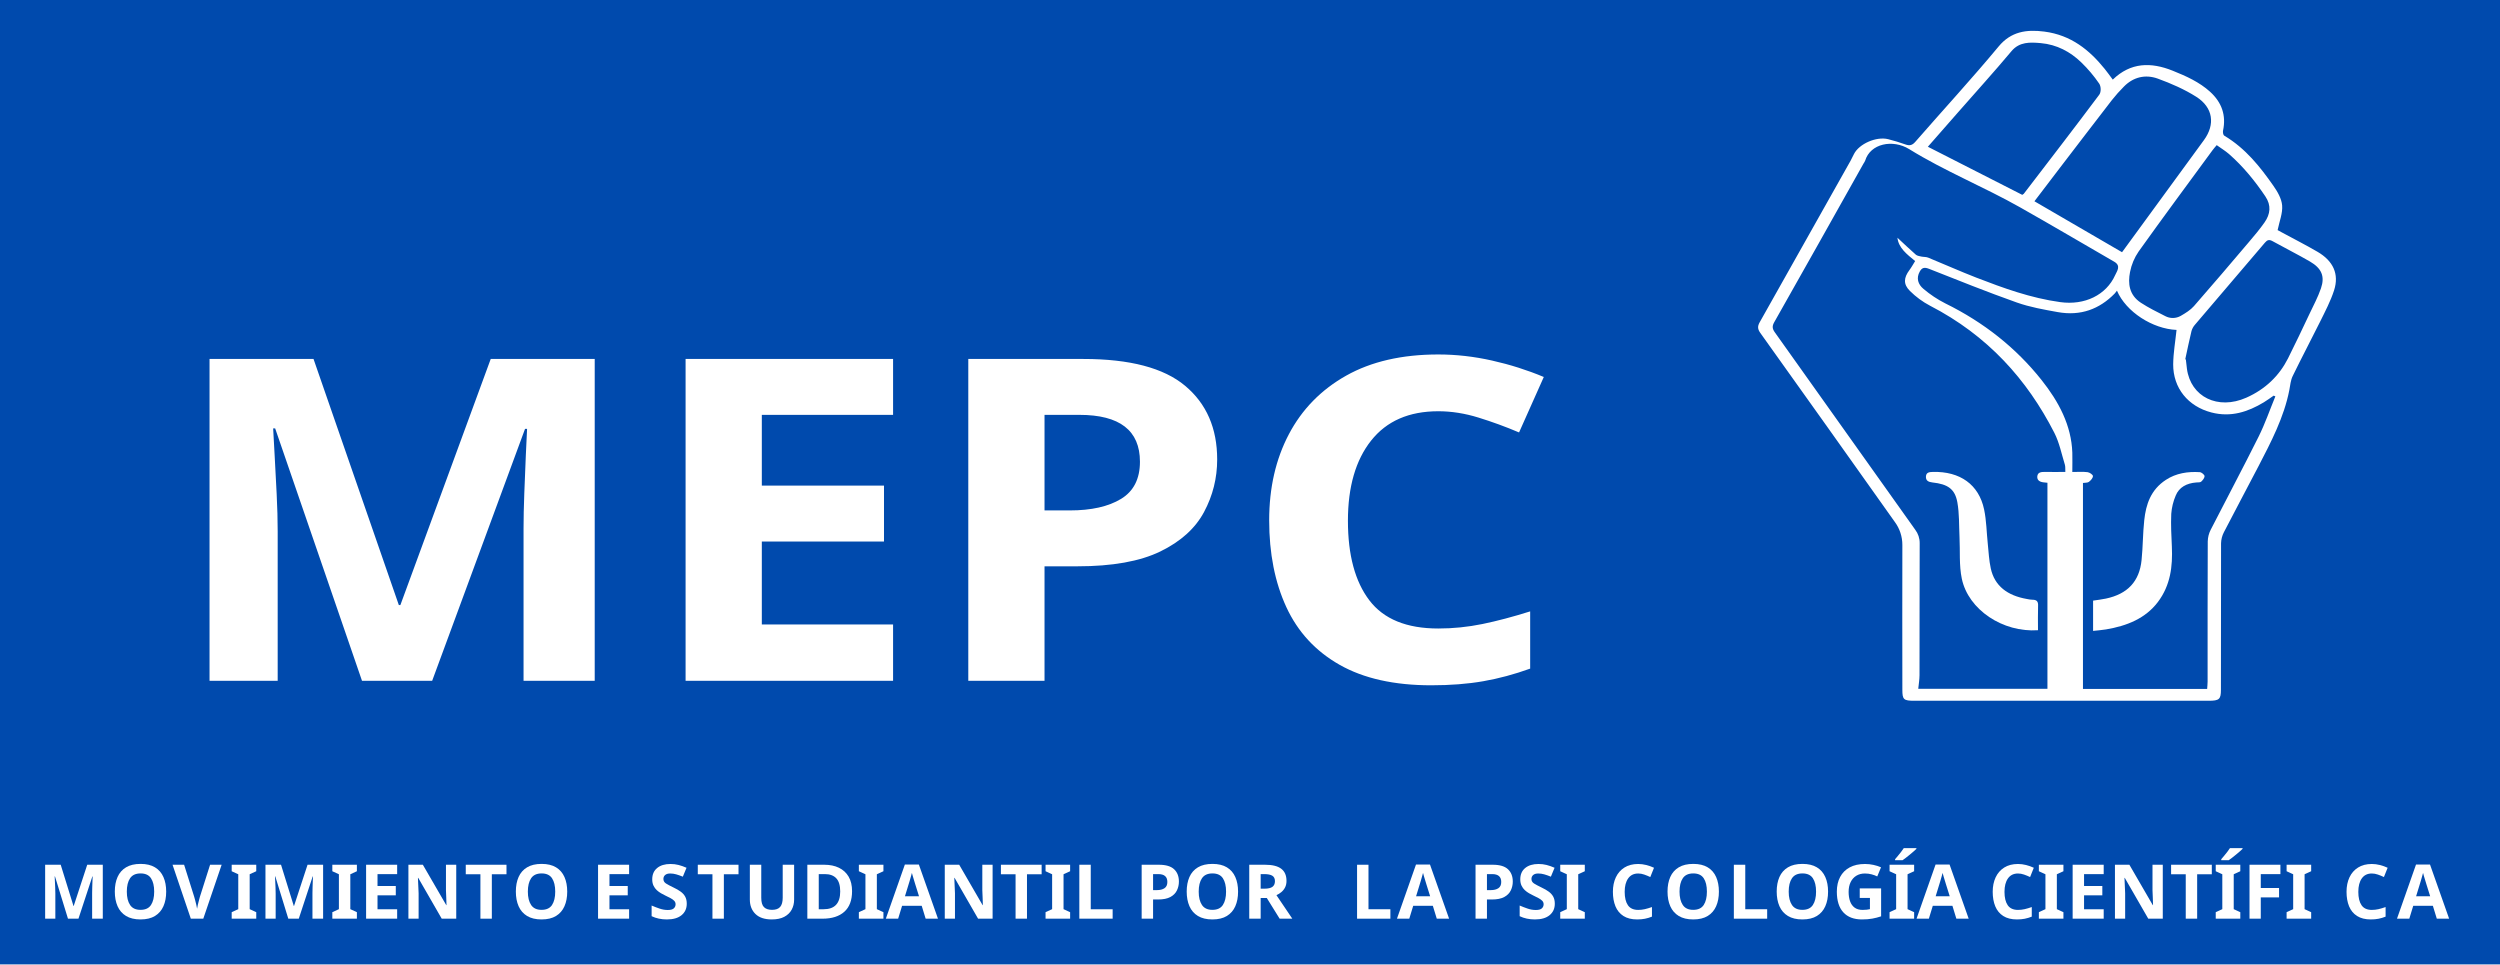
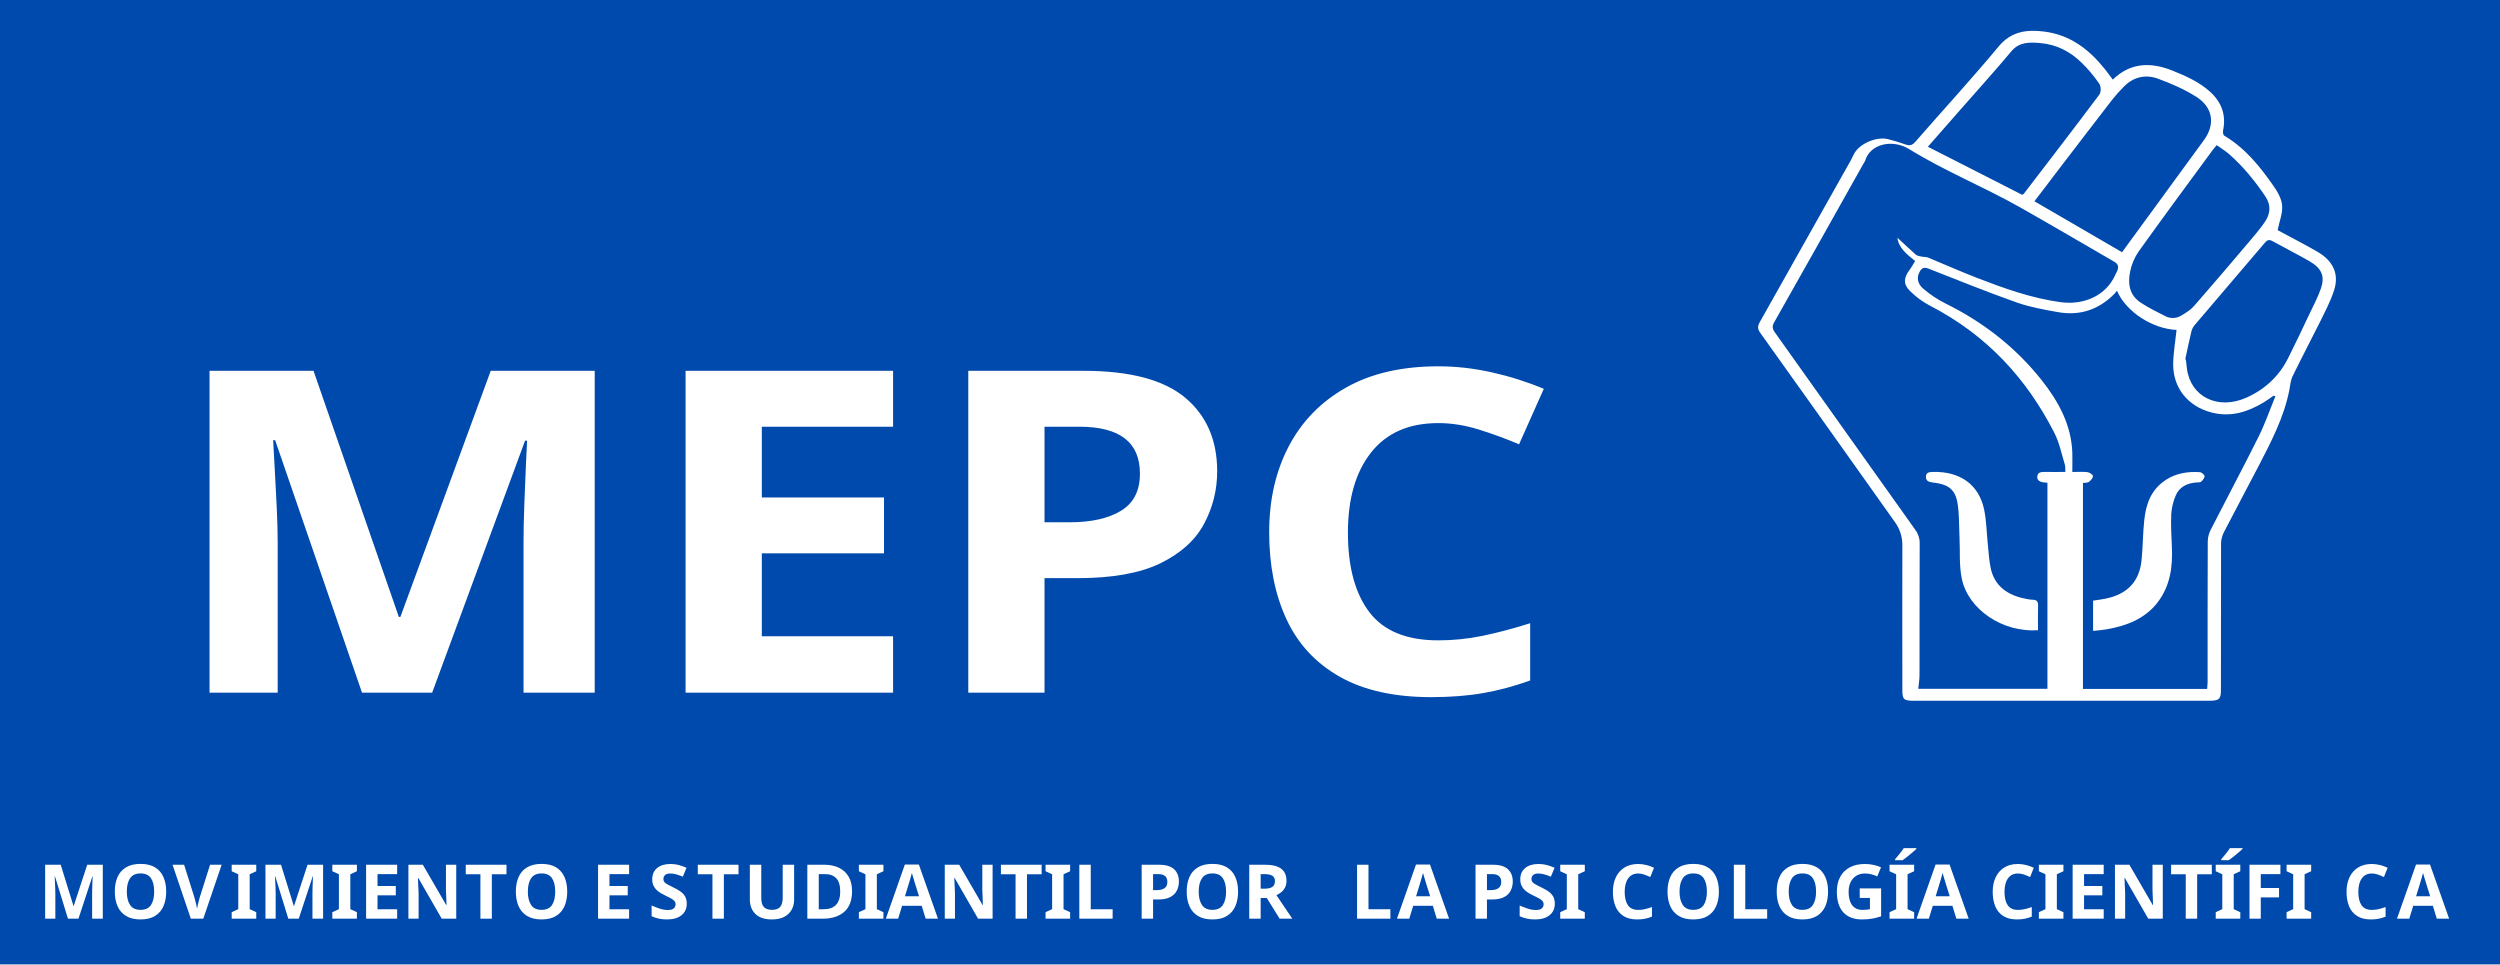
<svg xmlns="http://www.w3.org/2000/svg" id="Portada" viewBox="0 0 2316.86 893.71">
  <rect id="Fondo" width="2316.86" height="893.71" style="fill:#004aad" />
  <text id="Movimiento" transform="translate(35.54 851.38)" style="font-size:70.02px;fill:#fff;font-family:Montserrat-ExtraBold, Montserrat;font-weight:800">M<tspan x="66.8" y="0" style="letter-spacing:-0.024em">O</tspan>
    <tspan x="124.36" y="0" style="letter-spacing:-0.015em">V</tspan>
    <tspan x="176.94" y="0">IMIEN</tspan>
    <tspan x="394.7" y="0" style="letter-spacing:-0.01em">T</tspan>
    <tspan x="438.46" y="0">O E</tspan>
    <tspan x="565.13" y="0" style="letter-spacing:-0.01em">S</tspan>
    <tspan x="609.73" y="0" style="letter-spacing:-0.011em">T</tspan>
    <tspan x="653.42" y="0">UDIANTIL POR </tspan>
    <tspan x="1215.82" y="0" style="letter-spacing:0.008em">L</tspan>
    <tspan x="1259.09" y="0">A PSI</tspan>
    <tspan x="1455.14" y="0" style="letter-spacing:-0.015em">C</tspan>
    <tspan x="1505.77" y="0">O</tspan>
    <tspan x="1565" y="0" style="letter-spacing:-0.011em">L</tspan>
    <tspan x="1606.94" y="0">OGÍA CIENTÍFI</tspan>
    <tspan x="2135.03" y="0" style="letter-spacing:-0.012em">C</tspan>
    <tspan x="2185.86" y="0">A</tspan>
  </text>
  <g id="Puño">
    <path d="M2147.73,233.34c-10.81-6.31-22.05-12-33.11-18l-3.85-2.09c1.69-8.27,4.79-15.68,4.19-22.85-.52-6.29-4.3-12.81-8.2-18.36-12.31-17.53-25.6-34.44-45.39-46.29-1.12-.67-1.49-3.25-1.17-4.77,2.94-13.88-.95-25.91-12.08-36-9.81-8.87-22-14.42-34.58-19.45-20.18-8.1-39-7.8-55.54,8.26-2.76-3.68-5-6.88-7.48-9.93-14.07-17.38-31-31.36-56-34.59-16.57-2.15-30.85,0-42.27,13.76-24.92,30-51.53,58.9-77.24,88.39-2.76,3.16-5.13,3.88-9.15,2.45-5.25-1.86-10.61-3.55-16.05-4.89-11-2.72-26.94,4.34-31.68,13.82-1,2-2,4.11-3.09,6.1q-42.09,74.93-84.28,149.79c-2.08,3.68-1.92,6.33.57,9.82Q1693.84,396,1756,483.7a35.65,35.65,0,0,1,7,21.39c-.12,44.73-.06,89.46,0,134.19,0,9.07,1.18,10.15,11.2,10.15h272.66c9.81,0,11.37-1.4,11.37-10.18,0-45.25,0-90.49.12-135.74a23.48,23.48,0,0,1,2.66-10.32c10.45-20.3,21.29-40.44,31.82-60.71,11.9-22.92,23.9-45.82,28.79-71,.85-4.38,1.18-9,3.13-13,8.18-16.85,17-33.45,25.34-50.26,4.72-9.57,9.77-19.14,13-29.14C2167.93,254,2162.34,241.85,2147.73,233.34Zm-93.41-98.83c4.06,2.91,8,5.29,11.4,8.24,13.27,11.65,24.07,25,33.65,39.2,5.69,8.46,4.67,16.47-.77,24.24-4.48,6.4-9.61,12.45-14.73,18.47-16.76,19.73-33.51,39.48-50.62,59-3.21,3.65-7.81,6.52-12.26,9.07a14.88,14.88,0,0,1-14.37.22c-7.69-3.92-15.53-7.74-22.63-12.42-10.82-7.13-12.08-17.77-10-28.42a50.31,50.31,0,0,1,8-19.06c22.46-31.45,45.53-62.56,68.41-93.77C2051.42,137.86,2052.62,136.56,2054.32,134.51Zm-97.1-41.79a142.29,142.29,0,0,1,11.13-12.5c8.56-8.73,19.73-11.59,31.43-7.34,12.39,4.51,24.71,9.93,35.58,16.81,15.67,9.92,17.74,25.59,7.16,40.11-25.11,34.44-50.29,68.84-75.93,103.94l-81.19-47.21c8-10.45,15.69-20.65,23.47-30.81C1925,134.7,1941,113.66,1957.22,92.72Zm-142.9,11.71c16.64-19,33.65-37.72,49.8-57,7.4-8.84,17.28-8.34,27.1-7.48,15,1.32,27.47,8.09,37.54,17.82a127.9,127.9,0,0,1,16.66,19.72c1.77,2.6,1.89,7.89,0,10.35-23,30.75-46.5,61.21-69.88,91.74a9,9,0,0,1-1.42,1L1786.64,136C1796.08,125.24,1805.19,114.83,1814.32,104.43Zm80.93,332.92c-3.6-.07-6.89.3-7.21,4.19s2.76,5.28,6.65,5.57c.76.06,1.53.16,2.76.29V638.34H1777.73c.42-4.3,1.16-8.47,1.17-12.65.09-40.76,0-81.53.16-122.29a20.34,20.34,0,0,0-4.15-12.5q-65.12-91.47-130.16-183c-2.39-3.34-2.47-5.79-.51-9.26q41.51-73.42,82.73-147a14.94,14.94,0,0,0,1.56-2.76c4.76-15.82,25.54-20.13,40.87-10.64,32.71,20.26,69,34.87,102.51,53.8,29.35,16.59,58.34,33.68,87.5,50.54,6.45,3.73,2.48,8.66.86,12.28-8.35,18.68-28.39,28.22-50.87,25.14-27.38-3.76-52.74-13-77.88-22.72-15-5.82-29.69-12.42-44.59-18.52-1.9-.78-4.3-.54-6.41-1-1.73-.38-3.81-.7-5-1.72-5.81-5.1-11.37-10.42-17.1-15.73,1.06,9.49,8.75,15.31,16.43,21.62-1.76,2.8-3.32,5.71-5.3,8.36-5.26,7.05-5.87,13.06.45,19.33a77.37,77.37,0,0,0,18.58,13.66c53.5,27.64,90,68.39,115.23,117.76,4.72,9.26,6.72,19.63,9.78,29.53.59,1.92.3,4,.45,6.79C1907.18,437.39,1901.21,437.47,1895.25,437.35Zm197.88-32.65c-14.39,28.88-29.64,57.41-44.33,86.17a24.69,24.69,0,0,0-2.78,10.81c-.19,43.33-.12,86.67-.14,130,0,2.19-.26,4.38-.41,6.77h-115.1V447.58c1.9-.3,4.26-.07,5.49-1,1.79-1.35,3.75-3.55,3.75-5.39,0-1.26-3.06-3.39-5-3.62-4.51-.54-9.16-.17-14.1-.17,0-6.34.17-12.13,0-17.92-.89-25.36-12.54-47.24-28.62-67.44q-35.37-44.44-89.11-70.88a104,104,0,0,1-20.26-13.48c-5-4.17-6.83-9.88-3.41-16,2-3.58,4.2-4.3,8.68-2.52,27,10.66,53.87,21.47,81.26,31.18,12.07,4.28,25.12,6.59,37.93,8.89,21.27,3.83,38.69-2.78,52.72-17.12.63-.64,1.1-1.39,2.17-2.76,8.38,19.7,33.05,35.44,55.22,36.4-1.09,10.62-3,21.25-3.1,31.88-.1,22,13.77,39,35.43,44.62,18.08,4.71,33.82-.53,48.59-9.43,3.14-1.89,6.06-4.1,9.08-6.16l1.59.68C2103.54,379.78,2099.18,392.57,2093.13,404.7Zm57.81-137.49c-2.79,8.16-7,16-10.72,23.85-6.53,13.75-13,27.55-19.86,41.16-8.11,16-20.89,28.47-38.63,36.34-26.31,11.67-51.47-.72-55-26.74-.39-2.9-.7-5.8-1-8.7l-.56-.16c1.9-8.74,3.68-17.5,5.79-26.2a15.2,15.2,0,0,1,3.28-5.91c21.56-25.35,43.26-50.61,64.8-76,2.2-2.59,3.95-3.06,7.09-1.32,11.47,6.35,23.26,12.25,34.57,18.81C2151.55,248.65,2154.75,256.07,2150.94,267.21Z" style="fill:#fff" />
    <path d="M1883.4,555.79a28.25,28.25,0,0,1-5.14-.71c-17.83-3.13-29.77-12-33.31-28.25-1.65-7.54-2-15.31-2.8-23-1.12-10.59-1.2-21.34-3.4-31.74-4.87-23.06-22.32-35.36-47.47-34.74-3.39.09-6.22.43-6.43,4.25s2.27,5.1,6,5.51c14.16,1.53,20.9,6,23.12,18.43,1.89,10.6,1.48,21.52,2,32.3.64,12.83-.49,25.94,2.12,38.43,6,28.77,38,50.05,70.61,47.78,0-7.76-.18-15.3.08-22.82C1888.91,557.6,1887.72,555.75,1883.4,555.79Z" style="fill:#fff" />
    <path d="M2038.64,437.57c-11.24-.71-22,1-31.31,7.07-14.19,9.22-18.57,22.85-20.15,37.35-1.34,12.29-1.23,24.71-2.48,37-2,19.9-13,31.47-33,35.74-3.87.83-7.85,1.26-11.94,1.9V584.7c4.43-.51,8.25-.77,12-1.4,19.43-3.26,36.5-10.17,48-25.32,11.8-15.59,13.81-33.17,13-51.35-.47-10.13-1-20.3-.56-30.41a52.58,52.58,0,0,1,4.15-17c3.12-7.65,10.07-11.42,19.15-12.11,1.52-.11,3.58.07,4.42-.72,1.53-1.42,3.21-3.49,3.13-5.23C2042.89,439.88,2040.26,437.67,2038.64,437.57Z" style="fill:#fff" />
  </g>
-   <text transform="translate(152.08 630.92) scale(1.12 1)" style="font-size:417.722px;fill:#fff;font-family:Montserrat-Black, Montserrat;font-weight:800">MEPC</text>
+   <text transform="translate(152.08 641.9) scale(1.12 1)" style="font-size:417.722px;fill:#fff;font-family:Montserrat-Black, Montserrat;font-weight:800">MEPC</text>
</svg>
